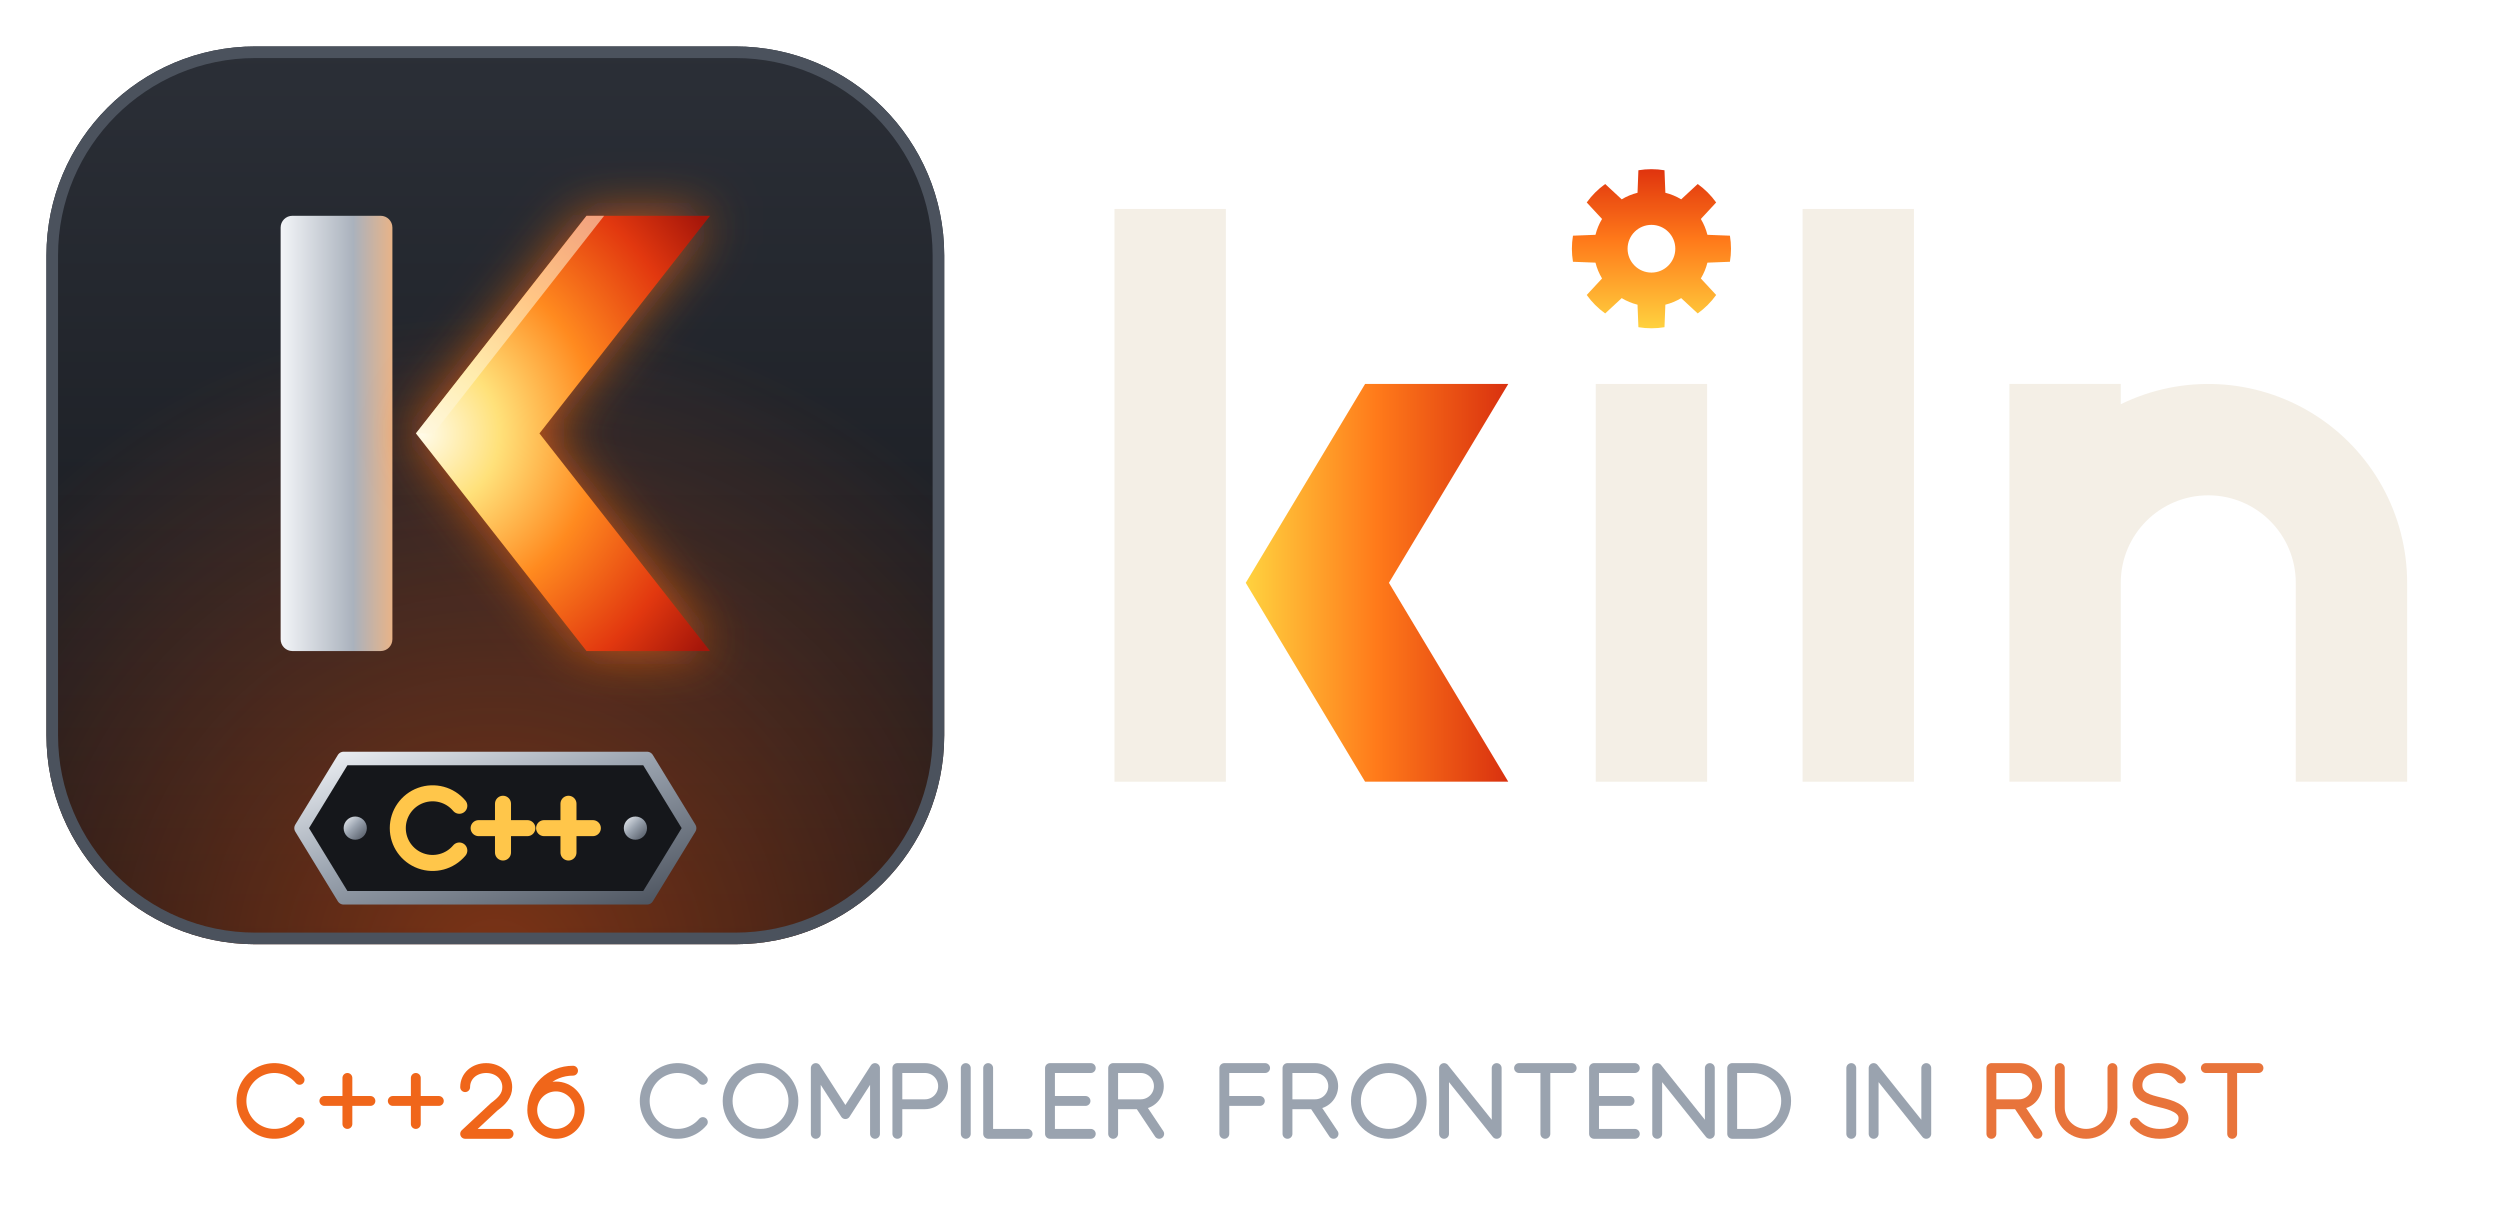
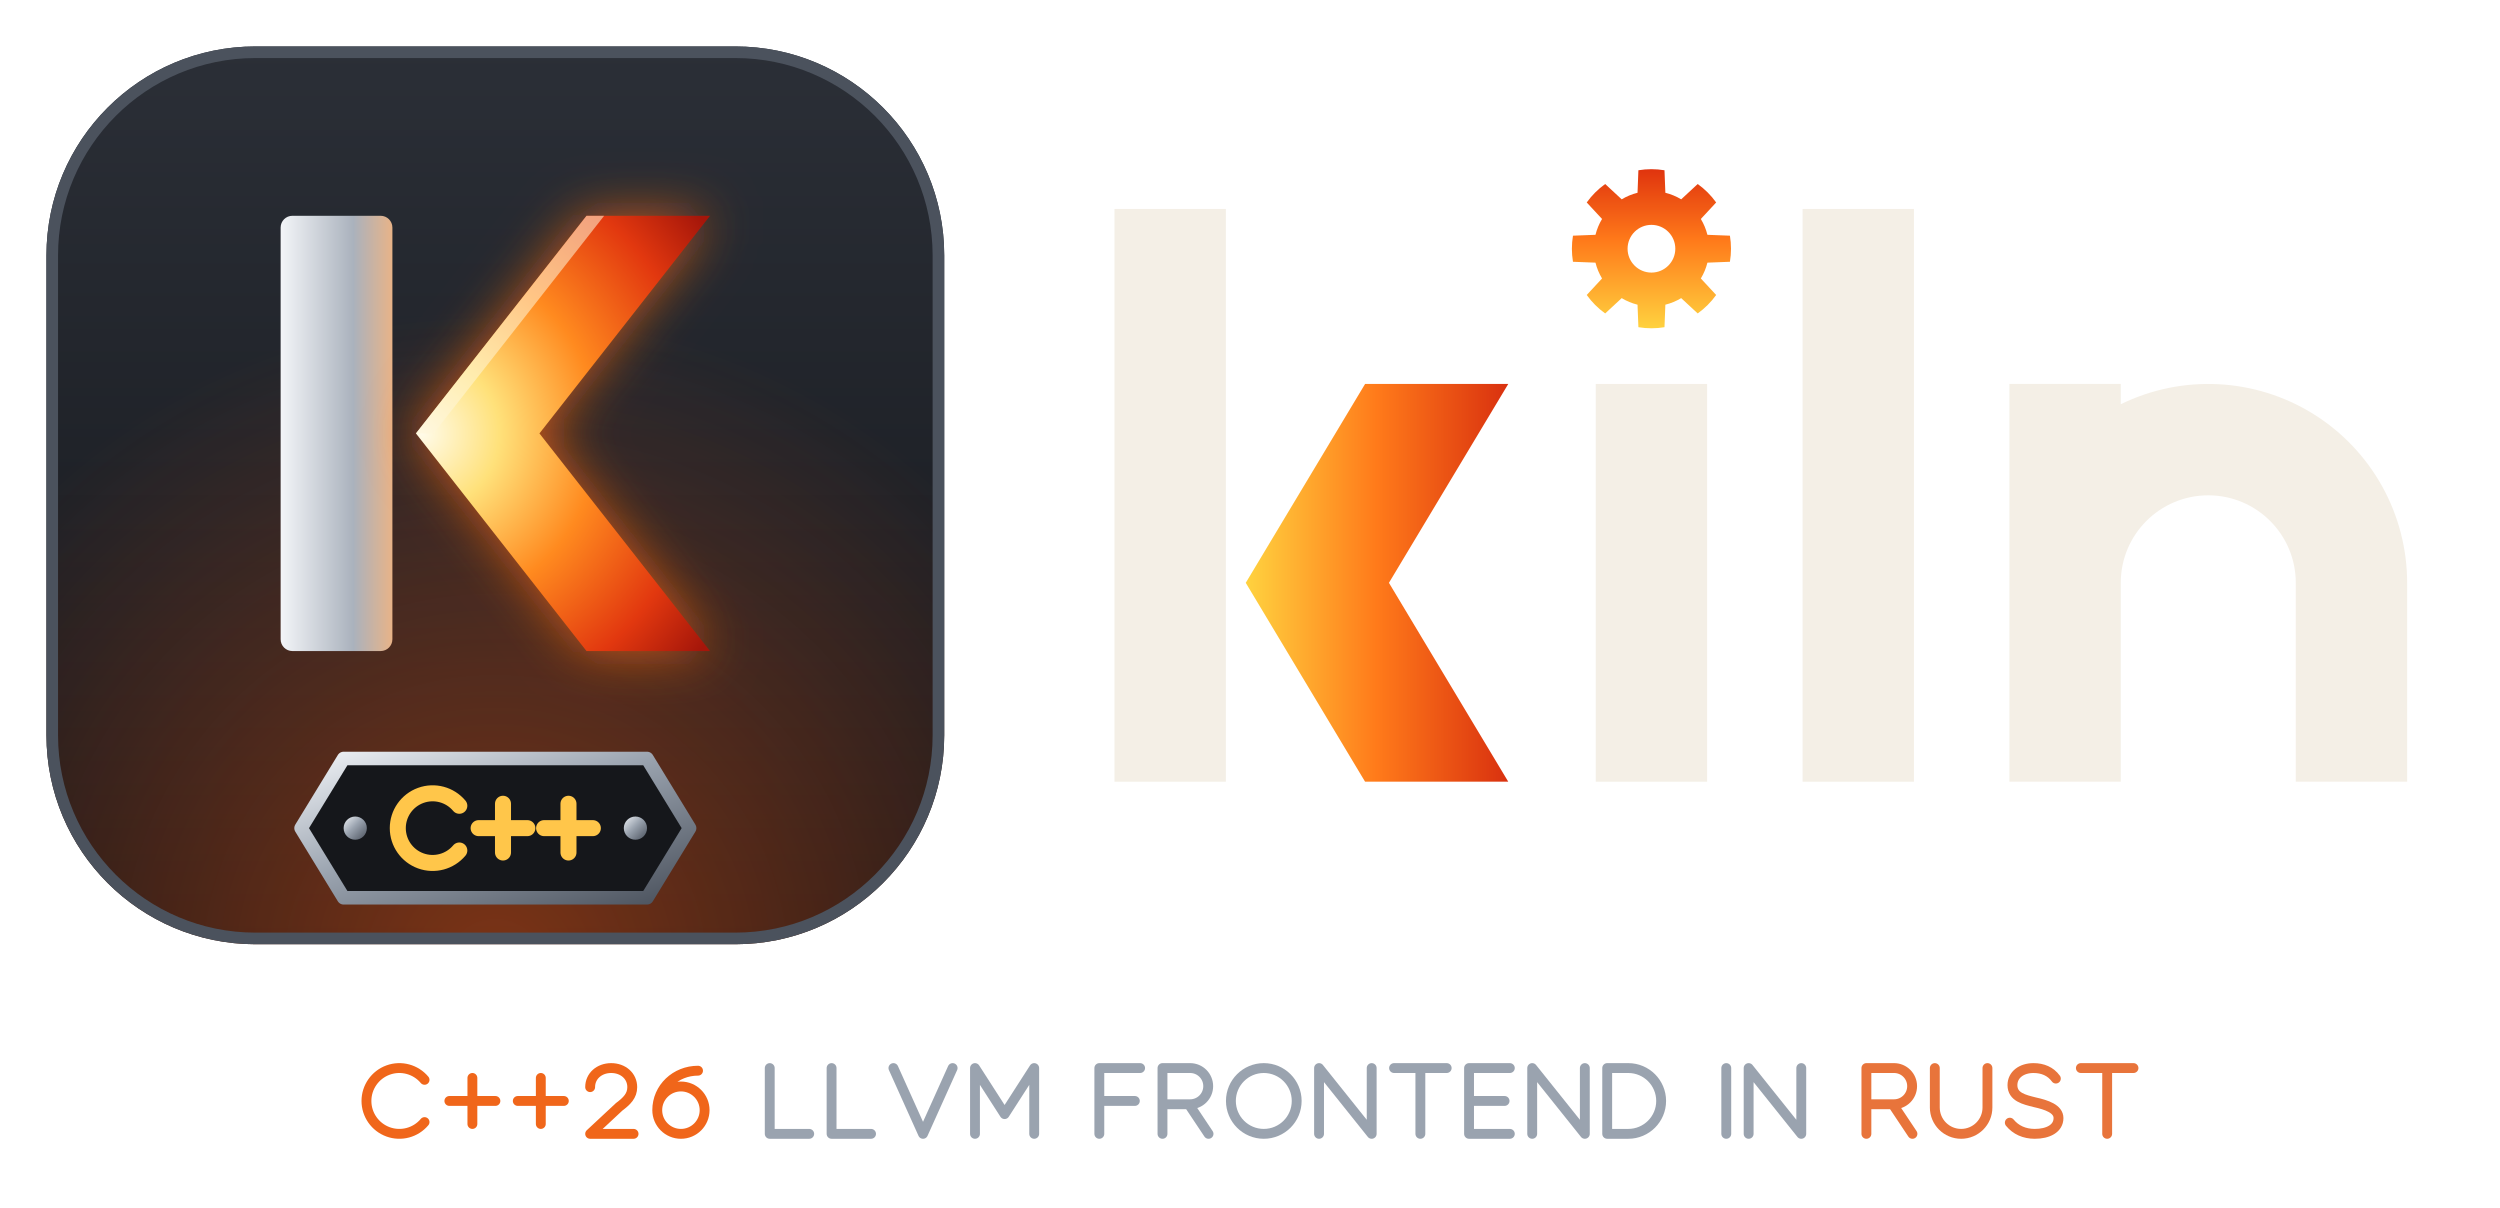
<svg xmlns="http://www.w3.org/2000/svg" viewBox="0 0 646.03 312" width="646.03" height="312" role="img" aria-label="kiln">
  <defs>
    <linearGradient id="kb2-tile" x1="0" y1="0" x2="0" y2="1">
      <stop offset="0" stop-color="#2b2f37" />
      <stop offset="1" stop-color="#121418" />
    </linearGradient>
    <radialGradient id="kb2-ember" cx="128" cy="250" r="170" gradientUnits="userSpaceOnUse">
      <stop offset="0" stop-color="#ff5a12" stop-opacity=".45" />
      <stop offset="1" stop-color="#ff5a12" stop-opacity="0" />
    </radialGradient>
    <linearGradient id="kb2-stem" x1="0" y1="0" x2="1" y2="0">
      <stop offset="0" stop-color="#f3f5f8" />
      <stop offset=".65" stop-color="#aab2bd" />
      <stop offset="1" stop-color="#e8b388" />
    </linearGradient>
    <radialGradient id="kb2-hot" cx="104" cy="128" r="120" gradientUnits="userSpaceOnUse">
      <stop offset="0" stop-color="#fffbe9" />
      <stop offset=".22" stop-color="#ffe17a" />
      <stop offset=".5" stop-color="#ff8a1f" />
      <stop offset=".8" stop-color="#e2380f" />
      <stop offset="1" stop-color="#a5160a" />
    </radialGradient>
    <linearGradient id="kb2-steel" x1="0" y1="0" x2="1" y2="1">
      <stop offset="0" stop-color="#eef1f5" />
      <stop offset=".45" stop-color="#9aa3af" />
      <stop offset="1" stop-color="#4b525d" />
    </linearGradient>
    <linearGradient id="kb2-amber" x1="0" y1="0" x2="0" y2="1">
      <stop offset="0" stop-color="#fff1b8" />
      <stop offset="1" stop-color="#ffab2e" />
    </linearGradient>
    <filter id="kb2-blur" x="-30%" y="-30%" width="160%" height="160%">
      <feGaussianBlur stdDeviation="9" />
    </filter>
    <linearGradient id="kb2-tittle" x1="0" y1="1" x2="0" y2="0">
      <stop offset="0" stop-color="#ffd23f" />
      <stop offset=".55" stop-color="#ff7a1a" />
      <stop offset="1" stop-color="#e0340e" />
    </linearGradient>
    <linearGradient id="kb2-chev" x1="0" y1="0" x2="1" y2="0">
      <stop offset="0" stop-color="#ffd23f" />
      <stop offset=".5" stop-color="#ff7a1a" />
      <stop offset="1" stop-color="#d9310f" />
    </linearGradient>
  </defs>
  <g transform="translate(0,0)">
    <g id="kb2-mark">
      <rect x="12" y="12" width="232" height="232" rx="54" fill="url(#kb2-tile)" />
      <rect x="12" y="12" width="232" height="232" rx="54" fill="url(#kb2-ember)" />
      <rect x="13.5" y="13.5" width="229" height="229" rx="52.5" fill="none" stroke="#4b525d" stroke-width="3" />
      <g id="kb2-K" transform="translate(128,112) scale(0.76) translate(-129,-128)">
        <rect x="56" y="54" width="38" height="148" rx="4" fill="url(#kb2-stem)" />
        <path d="M102,128L160,54H202L144,128L202,202H160Z" fill="#ff6a14" opacity=".75" filter="url(#kb2-blur)" />
        <path d="M102,128L160,54H202L144,128L202,202H160Z" fill="url(#kb2-hot)" />
        <path d="M102,128L160,54H166L108,128Z" fill="#fff6d8" opacity=".55" />
      </g>
      <path d="M88.8,196H167.2L178.2,214L167.2,232H88.8L77.8,214Z" fill="#15171b" stroke="url(#kb2-steel)" stroke-width="3.5" stroke-linejoin="round" />
      <circle cx="91.8" cy="214" r="3" fill="url(#kb2-steel)" />
      <circle cx="164.2" cy="214" r="3" fill="url(#kb2-steel)" />
      <g transform="translate(102.8,205) scale(1.8)">
        <g fill="none" stroke-width="2.3" stroke-linecap="round" stroke-linejoin="round">
          <g stroke="#ffc64a">
            <path transform="translate(0,0)" d="M8.83,1.79A5,5 0 1 0 8.83,8.21" />
            <path transform="translate(11.6,0)" d="M0,5H7M3.5,1.5V8.5" />
            <path transform="translate(21,0)" d="M0,5H7M3.5,1.5V8.5" />
          </g>
        </g>
      </g>
    </g>
    <g id="kb2-wordmark" transform="translate(288,202) scale(1.0278)">
      <g id="kb2-k">
        <path d="M0,-144H28V0H0Z" fill="#f4efe6" />
        <path d="M33,-50L63,-100H99L69,-50L99,0H63Z" fill="url(#kb2-chev)" />
      </g>
      <g id="kb2-i" transform="translate(121,0)">
        <path d="M0,-100H28V0H0Z" fill="#f4efe6" />
        <path d="M10.5,-148.07L10.72,-153.73A20,20 0 0 1 17.28,-153.73L17.5,-148.07A14.5,14.5 0 0 1 21.48,-146.42L25.63,-150.27A20,20 0 0 1 30.27,-145.63L26.42,-141.48A14.5,14.5 0 0 1 28.07,-137.5L33.73,-137.28A20,20 0 0 1 33.73,-130.72L28.07,-130.5A14.5,14.5 0 0 1 26.42,-126.52L30.27,-122.37A20,20 0 0 1 25.63,-117.73L21.48,-121.58A14.5,14.5 0 0 1 17.5,-119.93L17.28,-114.27A20,20 0 0 1 10.72,-114.27L10.5,-119.93A14.5,14.5 0 0 1 6.52,-121.58L2.37,-117.73A20,20 0 0 1 -2.27,-122.37L1.58,-126.52A14.5,14.5 0 0 1 -0.07,-130.5L-5.73,-130.72A20,20 0 0 1 -5.73,-137.28L-0.07,-137.5A14.5,14.5 0 0 1 1.58,-141.48L-2.27,-145.63A20,20 0 0 1 2.37,-150.27L6.52,-146.42A14.5,14.5 0 0 1 10.5,-148.07ZM20,-134A6,6 0 1 0 8,-134A6,6 0 1 0 20,-134Z" fill="url(#kb2-tittle)" fill-rule="evenodd" />
      </g>
      <path id="kb2-l" transform="translate(173,0)" d="M0,-144H28V0H0Z" fill="#f4efe6" />
-       <path id="kb2-n" transform="translate(225,0)" d="M0,0V-100H28V0ZM28,-50A22,22 0 0 1 72,-50V0H100V-50A50,50 0 0 0 28,-94.9Z" fill="#f4efe6" />
+       <path id="kb2-n" transform="translate(225,0)" d="M0,0V-100H28V-94.9A50,50 0 0 1 100,-50V0H72V-50A22,22 0 0 0 28,-50V0Z" fill="#f4efe6" />
    </g>
  </g>
-   <g id="kb2-tagline" transform="translate(62.4,276) scale(1.7)">
+   <g id="kb2-tagline" transform="translate(94.7,276) scale(1.7)">
    <g fill="none" stroke-width="1.5" stroke-linecap="round" stroke-linejoin="round">
      <g stroke="#f0661a">
        <path transform="translate(0,0)" d="M8.83,1.79A5,5 0 1 0 8.83,8.21" />
        <path transform="translate(12.6,0)" d="M0,5H7M3.5,1.5V8.5" />
        <path transform="translate(23,0)" d="M0,5H7M3.5,1.5V8.5" />
        <path transform="translate(33.4,0)" d="M0.6,2.9C0.6,1.2 2,0 3.8,0C5.6,0 7,1.2 7,2.9C7,4.2 6.2,5 5,5.9L0.6,10H7.2" />
        <path transform="translate(44,0)" d="M6.4,0.4C3,0.4 0.2,3 0.2,6.4M7.4,6.4A3.6,3.6 0 1 0 0.2,6.4A3.6,3.6 0 1 0 7.4,6.4" />
      </g>
      <g stroke="#9aa3af">
-         <path transform="translate(61.3,0)" d="M8.83,1.79A5,5 0 1 0 8.83,8.21" />
-         <path transform="translate(73.9,0)" d="M10,5A5,5 0 1 0 0,5A5,5 0 1 0 10,5" />
-         <path transform="translate(87.3,0)" d="M0,10V0L4.5,7L9,0V10" />
-         <path transform="translate(99.7,0)" d="M0,10V0H4.2A2.75,2.75 0 0 1 4.2,5.5H0" />
-         <path transform="translate(110.1,0)" d="M0,0V10" />
-         <path transform="translate(113.5,0)" d="M0,0V10H6" />
-         <path transform="translate(122.9,0)" d="M6.2,0H0V10H6.2M0,5H5.4" />
-         <path transform="translate(132.5,0)" d="M0,10V0H4.2A2.75,2.75 0 0 1 4.2,5.5H0M4,5.5L7,10" />
-         <path transform="translate(149.4,0)" d="M6.2,0H0V10M0,5H5.4" />
-         <path transform="translate(159,0)" d="M0,10V0H4.2A2.75,2.75 0 0 1 4.2,5.5H0M4,5.5L7,10" />
-         <path transform="translate(169.4,0)" d="M10,5A5,5 0 1 0 0,5A5,5 0 1 0 10,5" />
-         <path transform="translate(182.8,0)" d="M0,10V0L8,10V0" />
-         <path transform="translate(194.2,0)" d="M0,0H8M4,0V10" />
-         <path transform="translate(205.6,0)" d="M6.2,0H0V10H6.2M0,5H5.4" />
-         <path transform="translate(215.2,0)" d="M0,10V0L8,10V0" />
-         <path transform="translate(226.6,0)" d="M0,0V10H3.2A5,5 0 0 0 3.2,0Z" />
-         <path transform="translate(244.7,0)" d="M0,0V10" />
-         <path transform="translate(248.1,0)" d="M0,10V0L8,10V0" />
+         <path transform="translate(61.3,0)" d="M0,0V10H6" />
+         <path transform="translate(70.7,0)" d="M0,0V10H6" />
+         <path transform="translate(80.1,0)" d="M0,0L4.5,10L9,0" />
+         <path transform="translate(92.5,0)" d="M0,10V0L4.5,7L9,0V10" />
+         <path transform="translate(111.4,0)" d="M6.2,0H0V10M0,5H5.4" />
+         <path transform="translate(121,0)" d="M0,10V0H4.2A2.75,2.75 0 0 1 4.2,5.5H0M4,5.5L7,10" />
+         <path transform="translate(131.4,0)" d="M10,5A5,5 0 1 0 0,5A5,5 0 1 0 10,5" />
+         <path transform="translate(144.8,0)" d="M0,10V0L8,10V0" />
+         <path transform="translate(156.2,0)" d="M0,0H8M4,0V10" />
+         <path transform="translate(167.6,0)" d="M6.2,0H0V10H6.2M0,5H5.4" />
+         <path transform="translate(177.2,0)" d="M0,10V0L8,10V0" />
+         <path transform="translate(188.6,0)" d="M0,0V10H3.2A5,5 0 0 0 3.2,0Z" />
+         <path transform="translate(206.7,0)" d="M0,0V10" />
+         <path transform="translate(210.1,0)" d="M0,10V0L8,10V0" />
      </g>
      <g stroke="#e8743b">
-         <path transform="translate(266,0)" d="M0,10V0H4.2A2.75,2.75 0 0 1 4.2,5.5H0M4,5.5L7,10" />
-         <path transform="translate(276.4,0)" d="M0,0V6A4,4 0 0 0 8,6V0" />
-         <path transform="translate(287.8,0)" d="M7,1.6C6.2,0.5 5,0 3.6,0C1.8,0 0.4,1 0.4,2.6C0.4,4.4 2.2,4.8 3.8,5.2C5.6,5.6 7.4,6.2 7.4,7.6C7.4,9.2 5.8,10 3.8,10C2.2,10 0.9,9.4 0,8.3" />
-         <path transform="translate(298.6,0)" d="M0,0H8M4,0V10" />
+         <path transform="translate(228,0)" d="M0,10V0H4.2A2.75,2.75 0 0 1 4.2,5.5H0M4,5.5L7,10" />
+         <path transform="translate(238.4,0)" d="M0,0V6A4,4 0 0 0 8,6V0" />
+         <path transform="translate(249.8,0)" d="M7,1.6C6.2,0.5 5,0 3.6,0C1.8,0 0.4,1 0.4,2.6C0.4,4.4 2.2,4.8 3.8,5.2C5.6,5.6 7.4,6.2 7.4,7.6C7.4,9.2 5.8,10 3.8,10C2.2,10 0.9,9.4 0,8.3" />
+         <path transform="translate(260.6,0)" d="M0,0H8M4,0V10" />
      </g>
    </g>
  </g>
</svg>
